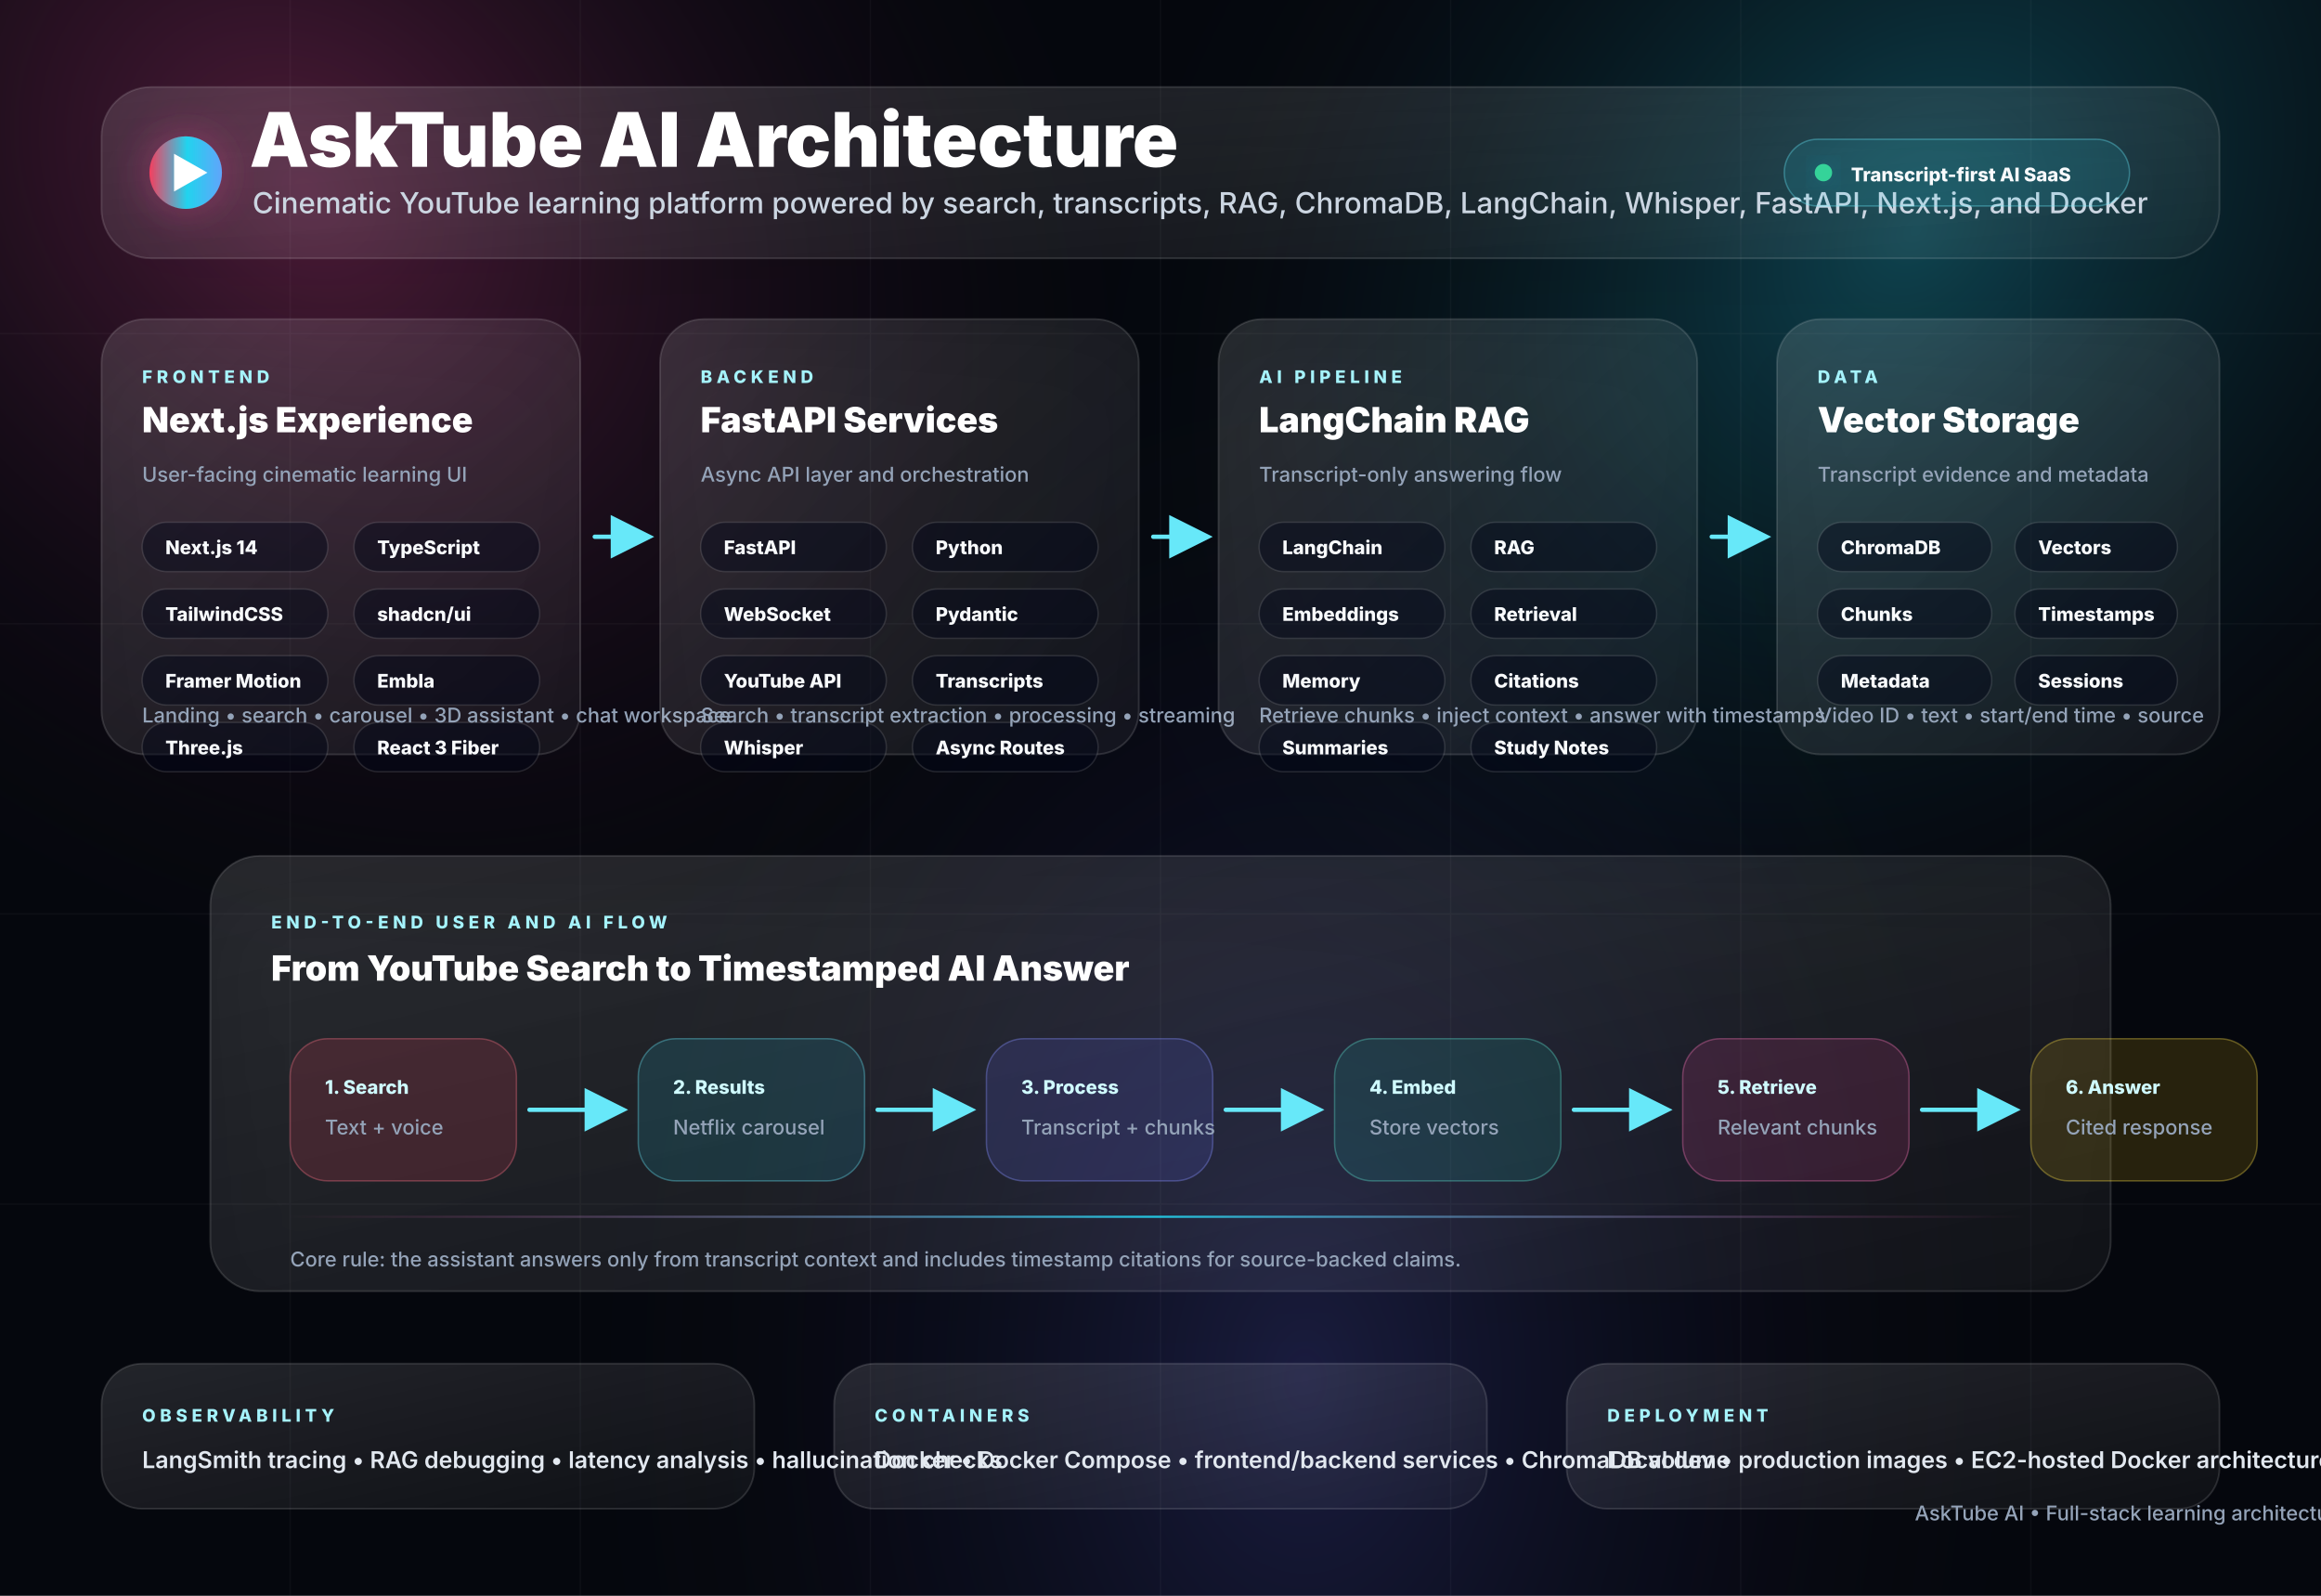
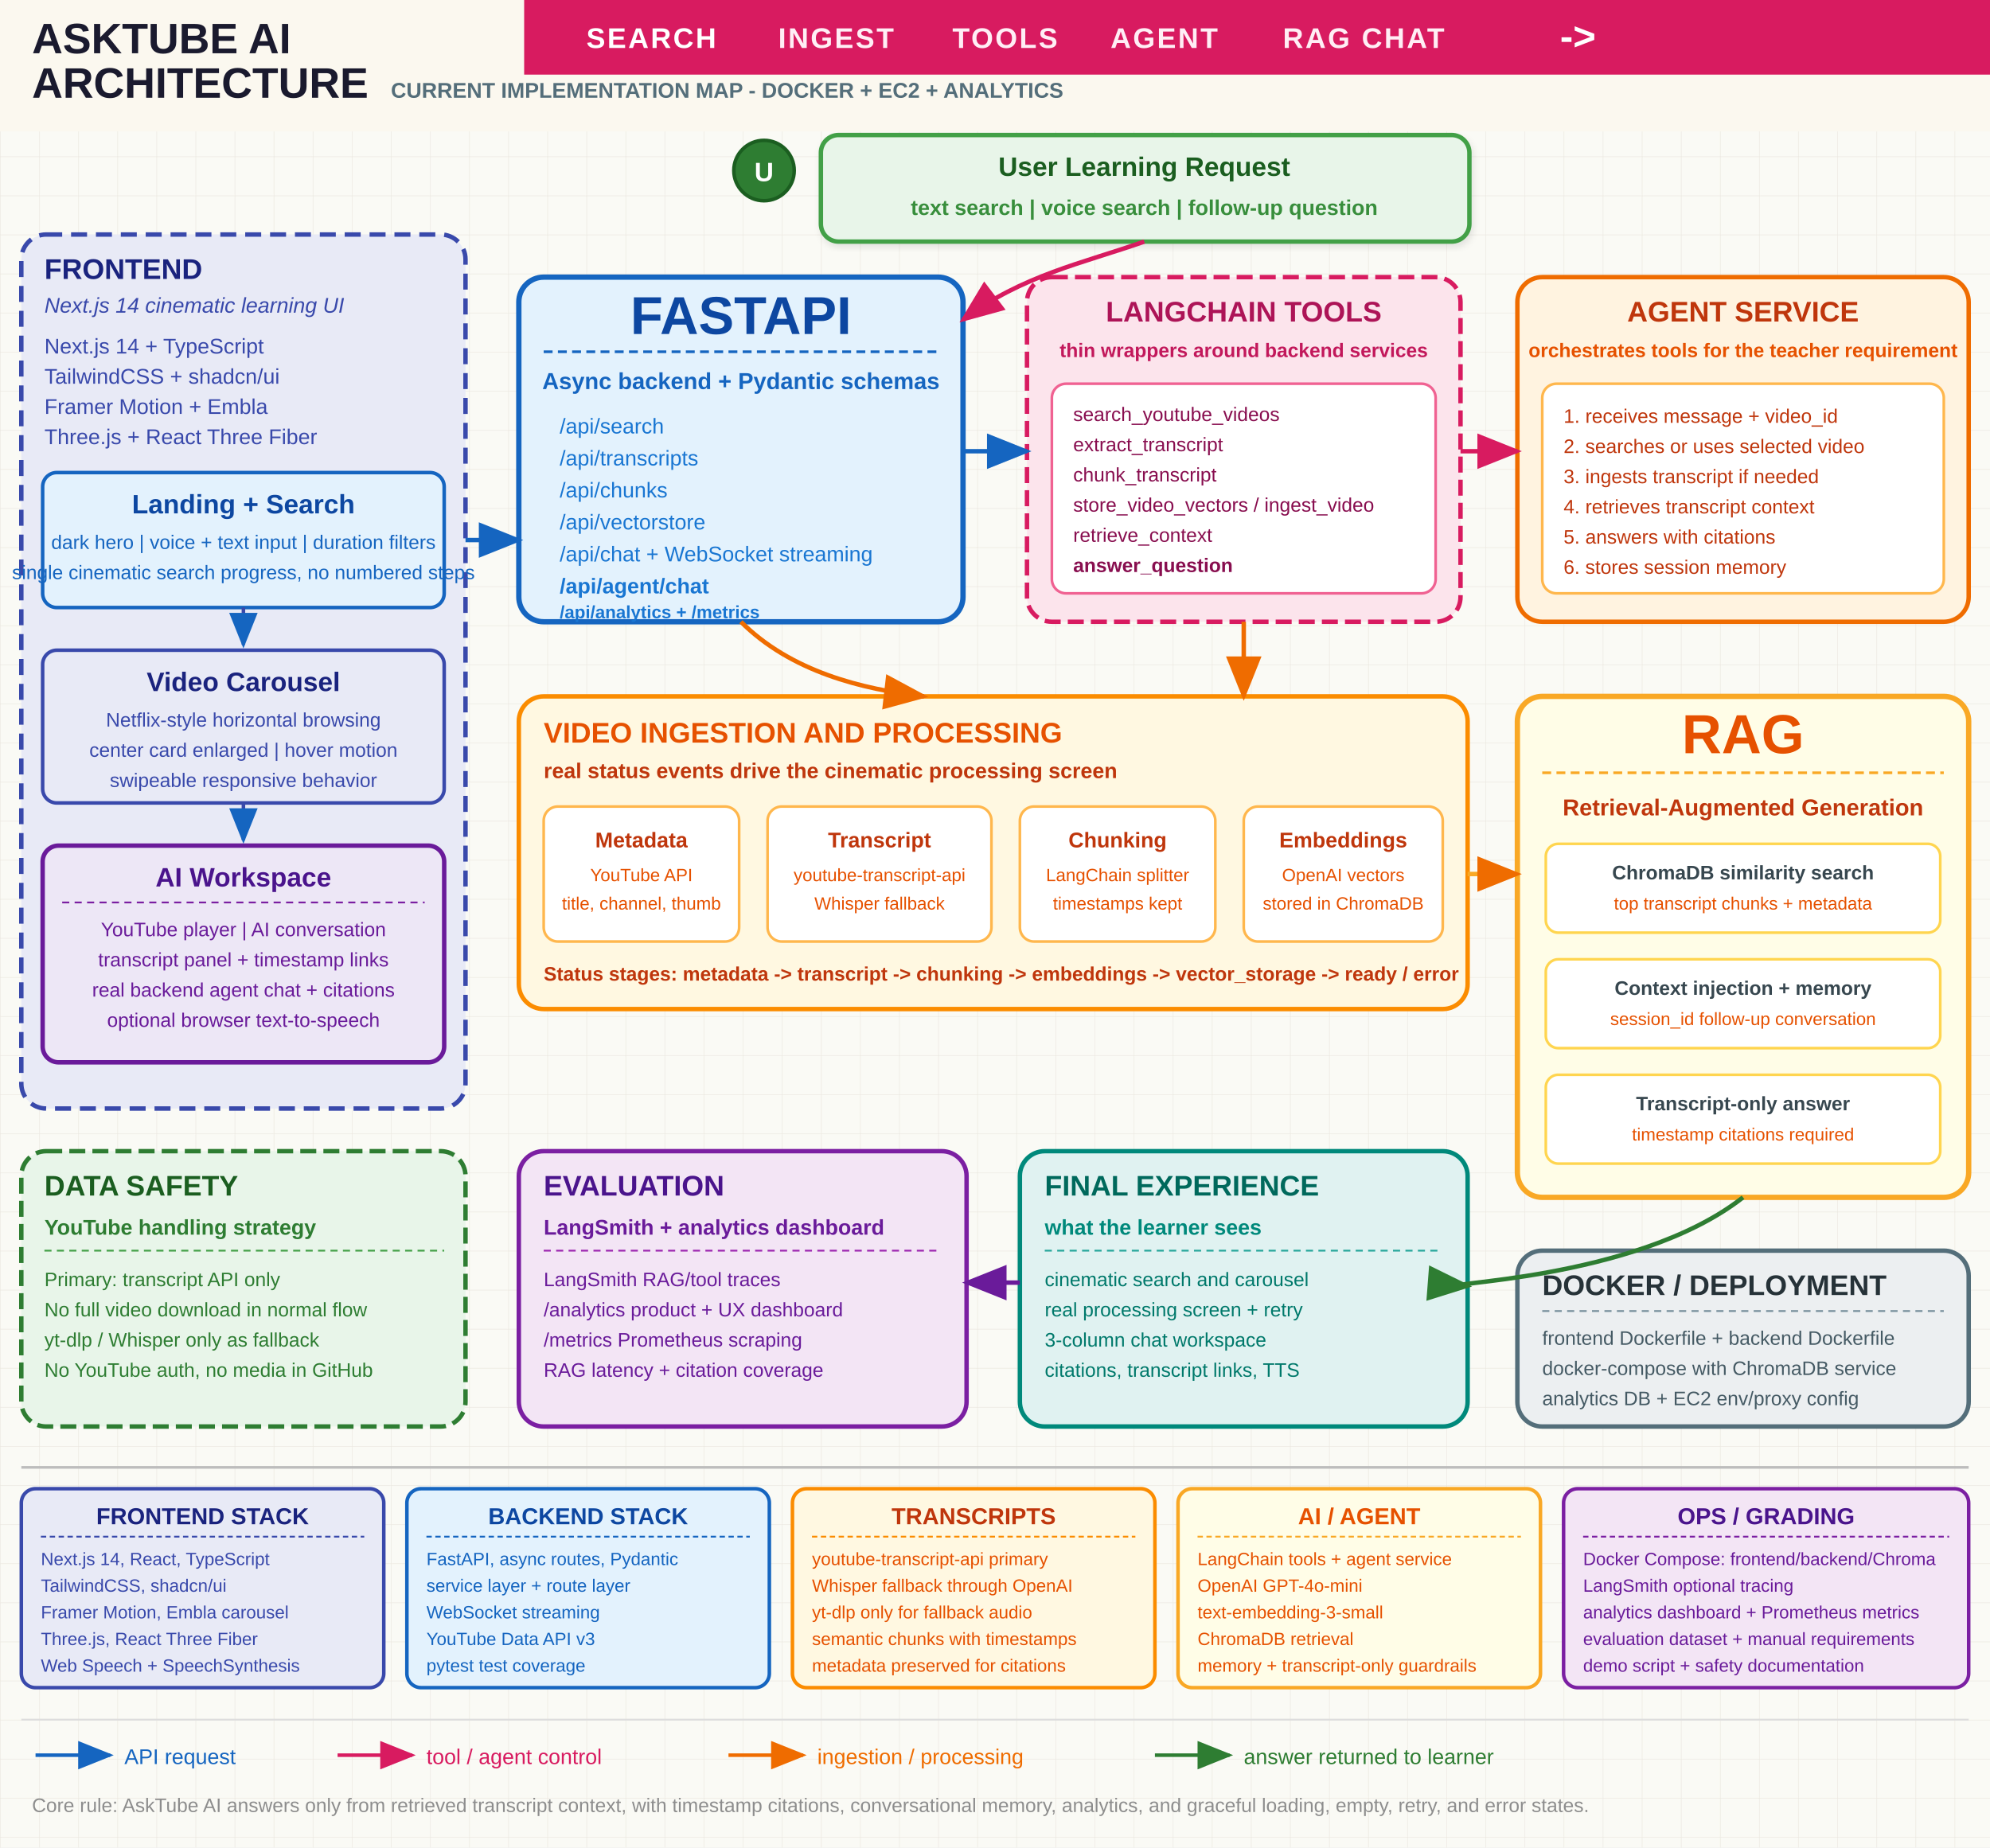
- <svg xmlns="http://www.w3.org/2000/svg" width="1600" height="1100" viewBox="0 0 1600 1100" fill="none" role="img" aria-labelledby="title desc">
+ <svg xmlns="http://www.w3.org/2000/svg" width="1120" height="1040" viewBox="0 0 1120 1040" font-family="Arial, Helvetica, sans-serif" role="img" aria-labelledby="title desc">
  <defs>
-     <radialGradient id="bgGlowA" cx="0" cy="0" r="1" gradientUnits="userSpaceOnUse" gradientTransform="translate(210 130) rotate(41) scale(650 520)">
-       <stop stop-color="#EC4899" stop-opacity="0.32" />
-       <stop offset="1" stop-color="#05070D" stop-opacity="0" />
-     </radialGradient>
-     <radialGradient id="bgGlowB" cx="0" cy="0" r="1" gradientUnits="userSpaceOnUse" gradientTransform="translate(1320 160) rotate(132) scale(680 520)">
-       <stop stop-color="#22D3EE" stop-opacity="0.3" />
-       <stop offset="1" stop-color="#05070D" stop-opacity="0" />
-     </radialGradient>
-     <radialGradient id="bgGlowC" cx="0" cy="0" r="1" gradientUnits="userSpaceOnUse" gradientTransform="translate(900 950) rotate(90) scale(760 520)">
-       <stop stop-color="#6366F1" stop-opacity="0.22" />
-       <stop offset="1" stop-color="#05070D" stop-opacity="0" />
-     </radialGradient>
-     <linearGradient id="panel" x1="0" y1="0" x2="1" y2="1">
-       <stop stop-color="#FFFFFF" stop-opacity="0.12" />
-       <stop offset="1" stop-color="#FFFFFF" stop-opacity="0.035" />
-     </linearGradient>
-     <linearGradient id="pinkCyan" x1="0" y1="0" x2="1" y2="0">
-       <stop stop-color="#F43F5E" />
-       <stop offset="0.52" stop-color="#22D3EE" />
-       <stop offset="1" stop-color="#60A5FA" />
-     </linearGradient>
-     <linearGradient id="softLine" x1="0" y1="0" x2="1" y2="0">
-       <stop stop-color="#EC4899" stop-opacity="0" />
-       <stop offset="0.5" stop-color="#22D3EE" stop-opacity="0.9" />
-       <stop offset="1" stop-color="#EC4899" stop-opacity="0" />
-     </linearGradient>
-     <filter id="shadow" x="-30%" y="-30%" width="160%" height="160%">
-       <feDropShadow dx="0" dy="24" stdDeviation="28" flood-color="#000000" flood-opacity="0.45" />
+     <marker id="arrowBlue" markerWidth="10" markerHeight="8" refX="9" refY="4" orient="auto">
+       <polygon points="0 0,10 4,0 8" fill="#1565c0" />
+     </marker>
+     <marker id="arrowPink" markerWidth="10" markerHeight="8" refX="9" refY="4" orient="auto">
+       <polygon points="0 0,10 4,0 8" fill="#d81b60" />
+     </marker>
+     <marker id="arrowOrange" markerWidth="10" markerHeight="8" refX="9" refY="4" orient="auto">
+       <polygon points="0 0,10 4,0 8" fill="#ef6c00" />
+     </marker>
+     <marker id="arrowGreen" markerWidth="10" markerHeight="8" refX="9" refY="4" orient="auto">
+       <polygon points="0 0,10 4,0 8" fill="#2e7d32" />
+     </marker>
+     <marker id="arrowPurple" markerWidth="10" markerHeight="8" refX="9" refY="4" orient="auto">
+       <polygon points="0 0,10 4,0 8" fill="#6a1b9a" />
+     </marker>
+     <pattern id="grid" width="22" height="22" patternUnits="userSpaceOnUse">
+       <path d="M22 0L0 0 0 22" fill="none" stroke="#e2ddd5" stroke-width="0.5" />
+     </pattern>
+     <filter id="paperShadow" x="-10%" y="-10%" width="120%" height="120%">
+       <feDropShadow dx="1" dy="2" stdDeviation="2" flood-color="#000000" flood-opacity="0.10" />
    </filter>
-     <filter id="glowCyan" x="-50%" y="-50%" width="200%" height="200%">
-       <feDropShadow dx="0" dy="0" stdDeviation="12" flood-color="#22D3EE" flood-opacity="0.45" />
-     </filter>
-     <filter id="glowPink" x="-50%" y="-50%" width="200%" height="200%">
-       <feDropShadow dx="0" dy="0" stdDeviation="14" flood-color="#EC4899" flood-opacity="0.4" />
-     </filter>
-     <style>
-       .title { font: 900 52px Inter, ui-sans-serif, system-ui, sans-serif; fill: #fff; }
-       .subtitle { font: 500 20px Inter, ui-sans-serif, system-ui, sans-serif; fill: #CBD5E1; }
-       .section-title { font: 850 24px Inter, ui-sans-serif, system-ui, sans-serif; fill: #fff; }
-       .section-kicker { font: 800 12px Inter, ui-sans-serif, system-ui, sans-serif; fill: #A5F3FC; letter-spacing: 3px; }
-       .body { font: 600 16px Inter, ui-sans-serif, system-ui, sans-serif; fill: #E2E8F0; }
-       .muted { font: 500 14px Inter, ui-sans-serif, system-ui, sans-serif; fill: #94A3B8; }
-       .tiny { font: 750 12px Inter, ui-sans-serif, system-ui, sans-serif; fill: #0B1020; }
-       .chip { font: 800 13px Inter, ui-sans-serif, system-ui, sans-serif; fill: #F8FAFC; }
-       .flow { font: 800 13px Inter, ui-sans-serif, system-ui, sans-serif; fill: #CFFAFE; }
-       .panel { fill: url(#panel); stroke: rgba(255,255,255,0.13); stroke-width: 1.2; }
-       .small-panel { fill: rgba(2,6,23,0.45); stroke: rgba(255,255,255,0.12); stroke-width: 1; }
-       .line { stroke: url(#softLine); stroke-width: 3; stroke-linecap: round; }
-       .arrow { stroke: #67E8F9; stroke-width: 3; stroke-linecap: round; stroke-linejoin: round; }
-     </style>
-     <marker id="arrowHead" markerWidth="10" markerHeight="10" refX="8" refY="5" orient="auto">
-       <path d="M0 0 L10 5 L0 10 z" fill="#67E8F9" />
-     </marker>
  </defs>
-   <rect width="1600" height="1100" fill="#05070D" />
-   <rect width="1600" height="1100" fill="url(#bgGlowA)" />
-   <rect width="1600" height="1100" fill="url(#bgGlowB)" />
-   <rect width="1600" height="1100" fill="url(#bgGlowC)" />
-   <path d="M0 230H1600M0 430H1600M0 630H1600M0 830H1600M200 0V1100M400 0V1100M600 0V1100M800 0V1100M1000 0V1100M1200 0V1100M1400 0V1100" stroke="white" stroke-opacity="0.035" />
-   <g transform="translate(70 60)">
-     <rect x="0" y="0" width="1460" height="118" rx="34" class="panel" filter="url(#shadow)" />
-     <circle cx="58" cy="59" r="25" fill="url(#pinkCyan)" filter="url(#glowPink)" />
-     <path d="M50 46L73 59L50 72V46Z" fill="white" />
-     <text x="102" y="55" class="title">AskTube AI Architecture</text>
-     <text x="104" y="87" class="subtitle">Cinematic YouTube learning platform powered by search, transcripts, RAG, ChromaDB, LangChain, Whisper, FastAPI, Next.js, and Docker</text>
-     <g transform="translate(1160 36)">
-       <rect width="238" height="46" rx="23" fill="rgba(34,211,238,0.12)" stroke="rgba(103,232,249,0.35)" />
-       <circle cx="27" cy="23" r="6" fill="#34D399" filter="url(#glowCyan)" />
-       <text x="46" y="29" class="chip">Transcript-first AI SaaS</text>
-     </g>
-   </g>
-   <g transform="translate(70 220)">
-     <rect width="330" height="300" rx="30" class="panel" filter="url(#shadow)" />
-     <text x="28" y="44" class="section-kicker">FRONTEND</text>
-     <text x="28" y="78" class="section-title">Next.js Experience</text>
-     <text x="28" y="112" class="muted">User-facing cinematic learning UI</text>
-     <g transform="translate(28 140)">
-       <rect width="128" height="34" rx="17" class="small-panel" />
-       <text x="16" y="22" class="chip">Next.js 14</text>
-       <rect x="146" width="128" height="34" rx="17" class="small-panel" />
-       <text x="162" y="22" class="chip">TypeScript</text>
-       <rect y="46" width="128" height="34" rx="17" class="small-panel" />
-       <text x="16" y="68" class="chip">TailwindCSS</text>
-       <rect x="146" y="46" width="128" height="34" rx="17" class="small-panel" />
-       <text x="162" y="68" class="chip">shadcn/ui</text>
-       <rect y="92" width="128" height="34" rx="17" class="small-panel" />
-       <text x="16" y="114" class="chip">Framer Motion</text>
-       <rect x="146" y="92" width="128" height="34" rx="17" class="small-panel" />
-       <text x="162" y="114" class="chip">Embla</text>
-       <rect y="138" width="128" height="34" rx="17" class="small-panel" />
-       <text x="16" y="160" class="chip">Three.js</text>
-       <rect x="146" y="138" width="128" height="34" rx="17" class="small-panel" />
-       <text x="162" y="160" class="chip">React 3 Fiber</text>
-     </g>
-     <text x="28" y="278" class="muted">Landing • search • carousel • 3D assistant • chat workspace</text>
-   </g>
-   <g transform="translate(455 220)">
-     <rect width="330" height="300" rx="30" class="panel" filter="url(#shadow)" />
-     <text x="28" y="44" class="section-kicker">BACKEND</text>
-     <text x="28" y="78" class="section-title">FastAPI Services</text>
-     <text x="28" y="112" class="muted">Async API layer and orchestration</text>
-     <g transform="translate(28 140)">
-       <rect width="128" height="34" rx="17" class="small-panel" />
-       <text x="16" y="22" class="chip">FastAPI</text>
-       <rect x="146" width="128" height="34" rx="17" class="small-panel" />
-       <text x="162" y="22" class="chip">Python</text>
-       <rect y="46" width="128" height="34" rx="17" class="small-panel" />
-       <text x="16" y="68" class="chip">WebSocket</text>
-       <rect x="146" y="46" width="128" height="34" rx="17" class="small-panel" />
-       <text x="162" y="68" class="chip">Pydantic</text>
-       <rect y="92" width="128" height="34" rx="17" class="small-panel" />
-       <text x="16" y="114" class="chip">YouTube API</text>
-       <rect x="146" y="92" width="128" height="34" rx="17" class="small-panel" />
-       <text x="162" y="114" class="chip">Transcripts</text>
-       <rect y="138" width="128" height="34" rx="17" class="small-panel" />
-       <text x="16" y="160" class="chip">Whisper</text>
-       <rect x="146" y="138" width="128" height="34" rx="17" class="small-panel" />
-       <text x="162" y="160" class="chip">Async Routes</text>
-     </g>
-     <text x="28" y="278" class="muted">Search • transcript extraction • processing • streaming</text>
-   </g>
-   <g transform="translate(840 220)">
-     <rect width="330" height="300" rx="30" class="panel" filter="url(#shadow)" />
-     <text x="28" y="44" class="section-kicker">AI PIPELINE</text>
-     <text x="28" y="78" class="section-title">LangChain RAG</text>
-     <text x="28" y="112" class="muted">Transcript-only answering flow</text>
-     <g transform="translate(28 140)">
-       <rect width="128" height="34" rx="17" class="small-panel" />
-       <text x="16" y="22" class="chip">LangChain</text>
-       <rect x="146" width="128" height="34" rx="17" class="small-panel" />
-       <text x="162" y="22" class="chip">RAG</text>
-       <rect y="46" width="128" height="34" rx="17" class="small-panel" />
-       <text x="16" y="68" class="chip">Embeddings</text>
-       <rect x="146" y="46" width="128" height="34" rx="17" class="small-panel" />
-       <text x="162" y="68" class="chip">Retrieval</text>
-       <rect y="92" width="128" height="34" rx="17" class="small-panel" />
-       <text x="16" y="114" class="chip">Memory</text>
-       <rect x="146" y="92" width="128" height="34" rx="17" class="small-panel" />
-       <text x="162" y="114" class="chip">Citations</text>
-       <rect y="138" width="128" height="34" rx="17" class="small-panel" />
-       <text x="16" y="160" class="chip">Summaries</text>
-       <rect x="146" y="138" width="128" height="34" rx="17" class="small-panel" />
-       <text x="162" y="160" class="chip">Study Notes</text>
-     </g>
-     <text x="28" y="278" class="muted">Retrieve chunks • inject context • answer with timestamps</text>
-   </g>
-   <g transform="translate(1225 220)">
-     <rect width="305" height="300" rx="30" class="panel" filter="url(#shadow)" />
-     <text x="28" y="44" class="section-kicker">DATA</text>
-     <text x="28" y="78" class="section-title">Vector Storage</text>
-     <text x="28" y="112" class="muted">Transcript evidence and metadata</text>
-     <g transform="translate(28 140)">
-       <rect width="120" height="34" rx="17" class="small-panel" />
-       <text x="16" y="22" class="chip">ChromaDB</text>
-       <rect x="136" width="112" height="34" rx="17" class="small-panel" />
-       <text x="152" y="22" class="chip">Vectors</text>
-       <rect y="46" width="120" height="34" rx="17" class="small-panel" />
-       <text x="16" y="68" class="chip">Chunks</text>
-       <rect x="136" y="46" width="112" height="34" rx="17" class="small-panel" />
-       <text x="152" y="68" class="chip">Timestamps</text>
-       <rect y="92" width="120" height="34" rx="17" class="small-panel" />
-       <text x="16" y="114" class="chip">Metadata</text>
-       <rect x="136" y="92" width="112" height="34" rx="17" class="small-panel" />
-       <text x="152" y="114" class="chip">Sessions</text>
-     </g>
-     <text x="28" y="278" class="muted">Video ID • text • start/end time • source</text>
-   </g>
-   <path d="M410 370H445" class="arrow" marker-end="url(#arrowHead)" />
-   <path d="M795 370H830" class="arrow" marker-end="url(#arrowHead)" />
-   <path d="M1180 370H1215" class="arrow" marker-end="url(#arrowHead)" />
-   <g transform="translate(145 590)">
-     <rect width="1310" height="300" rx="34" class="panel" filter="url(#shadow)" />
-     <text x="42" y="50" class="section-kicker">END-TO-END USER AND AI FLOW</text>
-     <text x="42" y="86" class="section-title">From YouTube Search to Timestamped AI Answer</text>
-     <g transform="translate(55 126)">
-       <rect width="156" height="98" rx="26" fill="rgba(244,63,94,0.16)" stroke="rgba(251,113,133,0.35)" />
-       <text x="24" y="38" class="flow">1. Search</text>
-       <text x="24" y="66" class="muted">Text + voice</text>
-     </g>
-     <path d="M220 175H282" class="arrow" marker-end="url(#arrowHead)" />
-     <g transform="translate(295 126)">
-       <rect width="156" height="98" rx="26" fill="rgba(34,211,238,0.13)" stroke="rgba(103,232,249,0.35)" />
-       <text x="24" y="38" class="flow">2. Results</text>
-       <text x="24" y="66" class="muted">Netflix carousel</text>
-     </g>
-     <path d="M460 175H522" class="arrow" marker-end="url(#arrowHead)" />
-     <g transform="translate(535 126)">
-       <rect width="156" height="98" rx="26" fill="rgba(99,102,241,0.16)" stroke="rgba(129,140,248,0.38)" />
-       <text x="24" y="38" class="flow">3. Process</text>
-       <text x="24" y="66" class="muted">Transcript + chunks</text>
-     </g>
-     <path d="M700 175H762" class="arrow" marker-end="url(#arrowHead)" />
-     <g transform="translate(775 126)">
-       <rect width="156" height="98" rx="26" fill="rgba(20,184,166,0.15)" stroke="rgba(94,234,212,0.34)" />
-       <text x="24" y="38" class="flow">4. Embed</text>
-       <text x="24" y="66" class="muted">Store vectors</text>
-     </g>
-     <path d="M940 175H1002" class="arrow" marker-end="url(#arrowHead)" />
-     <g transform="translate(1015 126)">
-       <rect width="156" height="98" rx="26" fill="rgba(236,72,153,0.15)" stroke="rgba(244,114,182,0.36)" />
-       <text x="24" y="38" class="flow">5. Retrieve</text>
-       <text x="24" y="66" class="muted">Relevant chunks</text>
-     </g>
-     <path d="M1180 175H1242" class="arrow" marker-end="url(#arrowHead)" />
-     <g transform="translate(1255 126)">
-       <rect width="156" height="98" rx="26" fill="rgba(250,204,21,0.14)" stroke="rgba(253,224,71,0.34)" />
-       <text x="24" y="38" class="flow">6. Answer</text>
-       <text x="24" y="66" class="muted">Cited response</text>
-     </g>
-     <g transform="translate(55 248)">
-       <rect width="1195" height="1.5" fill="url(#softLine)" />
-       <text x="0" y="35" class="muted">Core rule: the assistant answers only from transcript context and includes timestamp citations for source-backed claims.</text>
-     </g>
-   </g>
-   <g transform="translate(70 940)">
-     <rect width="450" height="100" rx="28" class="panel" />
-     <text x="28" y="40" class="section-kicker">OBSERVABILITY</text>
-     <text x="28" y="72" class="body">LangSmith tracing • RAG debugging • latency analysis • hallucination checks</text>
-   </g>
-   <g transform="translate(575 940)">
-     <rect width="450" height="100" rx="28" class="panel" />
-     <text x="28" y="40" class="section-kicker">CONTAINERS</text>
-     <text x="28" y="72" class="body">Docker • Docker Compose • frontend/backend services • ChromaDB volume</text>
-   </g>
-   <g transform="translate(1080 940)">
-     <rect width="450" height="100" rx="28" class="panel" />
-     <text x="28" y="40" class="section-kicker">DEPLOYMENT</text>
-     <text x="28" y="72" class="body">Local dev • production images • EC2-hosted Docker architecture</text>
-   </g>
-   <g transform="translate(70 550)">
-     <path d="M0 0H1460" class="line" />
-   </g>
-   <g transform="translate(1320 1048)">
-     <text class="muted">AskTube AI • Full-stack learning architecture</text>
-   </g>
+   <rect width="1120" height="1040" fill="#fafaf5" />
+   <rect width="1120" height="1040" fill="url(#grid)" opacity="0.72" />
+   <rect x="0" y="0" width="1120" height="74" fill="#fbf8ef" />
+   <rect x="295" y="0" width="825" height="42" fill="#d81b60" />
+   <text x="330" y="27" fill="#ffffff" font-size="16" font-weight="800" letter-spacing="1.1">SEARCH</text>
+   <text x="438" y="27" fill="#ffeef5" font-size="16" font-weight="800" letter-spacing="1.1">INGEST</text>
+   <text x="536" y="27" fill="#ffeef5" font-size="16" font-weight="800" letter-spacing="1.1">TOOLS</text>
+   <text x="625" y="27" fill="#ffeef5" font-size="16" font-weight="800" letter-spacing="1.1">AGENT</text>
+   <text x="722" y="27" fill="#ffeef5" font-size="16" font-weight="800" letter-spacing="1.1">RAG CHAT</text>
+   <text x="878" y="28" fill="#ffffff" font-size="22" font-weight="800">-&gt;</text>
+   <text x="18" y="30" fill="#1a1a2e" font-size="24" font-weight="900">ASKTUBE AI</text>
+   <text x="18" y="55" fill="#1a1a2e" font-size="24" font-weight="900">ARCHITECTURE</text>
+   <text x="220" y="55" fill="#546e7a" font-size="12" font-weight="700">CURRENT IMPLEMENTATION MAP - DOCKER + EC2 + ANALYTICS</text>
+   <circle cx="430" cy="96" r="17" fill="#2e7d32" stroke="#1b5e20" stroke-width="2" />
+   <text x="430" y="102" fill="#ffffff" font-size="15" text-anchor="middle" font-weight="800">U</text>
+   <rect x="462" y="76" width="365" height="60" rx="10" fill="#e8f5e9" stroke="#43a047" stroke-width="2.5" filter="url(#paperShadow)" />
+   <text x="644" y="99" fill="#1b5e20" font-size="15" font-weight="900" text-anchor="middle">User Learning Request</text>
+   <text x="644" y="121" fill="#388e3c" font-size="12" font-weight="700" text-anchor="middle">text search | voice search | follow-up question</text>
+   <rect x="12" y="132" width="250" height="492" rx="14" fill="#e8eaf6" stroke="#3949ab" stroke-width="2.5" stroke-dasharray="9,5" />
+   <text x="25" y="157" fill="#1a237e" font-size="16" font-weight="900">FRONTEND</text>
+   <text x="25" y="176" fill="#3949ab" font-size="12" font-style="italic">Next.js 14 cinematic learning UI</text>
+   <text x="25" y="199" fill="#3949ab" font-size="12">Next.js 14 + TypeScript</text>
+   <text x="25" y="216" fill="#3949ab" font-size="12">TailwindCSS + shadcn/ui</text>
+   <text x="25" y="233" fill="#3949ab" font-size="12">Framer Motion + Embla</text>
+   <text x="25" y="250" fill="#3949ab" font-size="12">Three.js + React Three Fiber</text>
+   <rect x="24" y="266" width="226" height="76" rx="8" fill="#e3f2fd" stroke="#1565c0" stroke-width="2" />
+   <text x="137" y="289" fill="#0d47a1" font-size="15" font-weight="900" text-anchor="middle">Landing + Search</text>
+   <text x="137" y="309" fill="#1565c0" font-size="11" text-anchor="middle">dark hero | voice + text input | duration filters</text>
+   <text x="137" y="326" fill="#1565c0" font-size="11" text-anchor="middle">single cinematic search progress, no numbered steps</text>
+   <line x1="137" y1="342" x2="137" y2="363" stroke="#3949ab" stroke-width="2" marker-end="url(#arrowBlue)" />
+   <rect x="24" y="366" width="226" height="86" rx="8" fill="#e8eaf6" stroke="#3949ab" stroke-width="2" />
+   <text x="137" y="389" fill="#1a237e" font-size="15" font-weight="900" text-anchor="middle">Video Carousel</text>
+   <text x="137" y="409" fill="#3949ab" font-size="11" text-anchor="middle">Netflix-style horizontal browsing</text>
+   <text x="137" y="426" fill="#3949ab" font-size="11" text-anchor="middle">center card enlarged | hover motion</text>
+   <text x="137" y="443" fill="#3949ab" font-size="11" text-anchor="middle">swipeable responsive behavior</text>
+   <line x1="137" y1="452" x2="137" y2="473" stroke="#3949ab" stroke-width="2" marker-end="url(#arrowBlue)" />
+   <rect x="24" y="476" width="226" height="122" rx="9" fill="#ede7f6" stroke="#6a1b9a" stroke-width="2.5" />
+   <text x="137" y="499" fill="#4a148c" font-size="15" font-weight="900" text-anchor="middle">AI Workspace</text>
+   <line x1="35" y1="508" x2="239" y2="508" stroke="#7b1fa2" stroke-width="1" stroke-dasharray="4,3" />
+   <text x="137" y="527" fill="#6a1b9a" font-size="11" text-anchor="middle">YouTube player | AI conversation</text>
+   <text x="137" y="544" fill="#6a1b9a" font-size="11" text-anchor="middle">transcript panel + timestamp links</text>
+   <text x="137" y="561" fill="#6a1b9a" font-size="11" text-anchor="middle">real backend agent chat + citations</text>
+   <text x="137" y="578" fill="#6a1b9a" font-size="11" text-anchor="middle">optional browser text-to-speech</text>
+   <rect x="292" y="156" width="250" height="194" rx="14" fill="#e3f2fd" stroke="#1565c0" stroke-width="3" />
+   <text x="417" y="188" fill="#0d47a1" font-size="30" font-weight="900" text-anchor="middle">FASTAPI</text>
+   <line x1="306" y1="198" x2="528" y2="198" stroke="#1565c0" stroke-width="1.5" stroke-dasharray="5,3" />
+   <text x="417" y="219" fill="#1565c0" font-size="13" font-weight="800" text-anchor="middle">Async backend + Pydantic schemas</text>
+   <text x="315" y="244" fill="#1976d2" font-size="12">/api/search</text>
+   <text x="315" y="262" fill="#1976d2" font-size="12">/api/transcripts</text>
+   <text x="315" y="280" fill="#1976d2" font-size="12">/api/chunks</text>
+   <text x="315" y="298" fill="#1976d2" font-size="12">/api/vectorstore</text>
+   <text x="315" y="316" fill="#1976d2" font-size="12">/api/chat + WebSocket streaming</text>
+   <text x="315" y="334" fill="#1976d2" font-size="12" font-weight="800">/api/agent/chat</text>
+   <text x="315" y="348" fill="#1976d2" font-size="10" font-weight="800">/api/analytics + /metrics</text>
+   <rect x="578" y="156" width="244" height="194" rx="14" fill="#fce4ec" stroke="#d81b60" stroke-width="2.5" stroke-dasharray="9,4" />
+   <text x="700" y="181" fill="#ad1457" font-size="16" font-weight="900" text-anchor="middle">LANGCHAIN TOOLS</text>
+   <text x="700" y="201" fill="#c2185b" font-size="11" font-weight="700" text-anchor="middle">thin wrappers around backend services</text>
+   <rect x="592" y="216" width="216" height="118" rx="8" fill="#ffffff" stroke="#f06292" stroke-width="1.5" />
+   <text x="604" y="237" fill="#880e4f" font-size="11">search_youtube_videos</text>
+   <text x="604" y="254" fill="#880e4f" font-size="11">extract_transcript</text>
+   <text x="604" y="271" fill="#880e4f" font-size="11">chunk_transcript</text>
+   <text x="604" y="288" fill="#880e4f" font-size="11">store_video_vectors / ingest_video</text>
+   <text x="604" y="305" fill="#880e4f" font-size="11">retrieve_context</text>
+   <text x="604" y="322" fill="#880e4f" font-size="11" font-weight="800">answer_question</text>
+   <rect x="854" y="156" width="254" height="194" rx="14" fill="#fff3e0" stroke="#ef6c00" stroke-width="2.5" />
+   <text x="981" y="181" fill="#bf360c" font-size="16" font-weight="900" text-anchor="middle">AGENT SERVICE</text>
+   <text x="981" y="201" fill="#e65100" font-size="11" font-weight="700" text-anchor="middle">orchestrates tools for the teacher requirement</text>
+   <rect x="868" y="216" width="226" height="118" rx="8" fill="#ffffff" stroke="#ffb74d" stroke-width="1.5" />
+   <text x="880" y="238" fill="#bf360c" font-size="11">1. receives message + video_id</text>
+   <text x="880" y="255" fill="#bf360c" font-size="11">2. searches or uses selected video</text>
+   <text x="880" y="272" fill="#bf360c" font-size="11">3. ingests transcript if needed</text>
+   <text x="880" y="289" fill="#bf360c" font-size="11">4. retrieves transcript context</text>
+   <text x="880" y="306" fill="#bf360c" font-size="11">5. answers with citations</text>
+   <text x="880" y="323" fill="#bf360c" font-size="11">6. stores session memory</text>
+   <rect x="292" y="392" width="534" height="176" rx="14" fill="#fff8e1" stroke="#fb8c00" stroke-width="2.5" />
+   <text x="306" y="418" fill="#e65100" font-size="16" font-weight="900">VIDEO INGESTION AND PROCESSING</text>
+   <text x="306" y="438" fill="#bf360c" font-size="12" font-weight="700">real status events drive the cinematic processing screen</text>
+   <rect x="306" y="454" width="110" height="76" rx="8" fill="#ffffff" stroke="#ffb74d" stroke-width="1.5" />
+   <text x="361" y="477" fill="#bf360c" font-size="12" font-weight="900" text-anchor="middle">Metadata</text>
+   <text x="361" y="496" fill="#e65100" font-size="10" text-anchor="middle">YouTube API</text>
+   <text x="361" y="512" fill="#e65100" font-size="10" text-anchor="middle">title, channel, thumb</text>
+   <rect x="432" y="454" width="126" height="76" rx="8" fill="#ffffff" stroke="#ffb74d" stroke-width="1.5" />
+   <text x="495" y="477" fill="#bf360c" font-size="12" font-weight="900" text-anchor="middle">Transcript</text>
+   <text x="495" y="496" fill="#e65100" font-size="10" text-anchor="middle">youtube-transcript-api</text>
+   <text x="495" y="512" fill="#e65100" font-size="10" text-anchor="middle">Whisper fallback</text>
+   <rect x="574" y="454" width="110" height="76" rx="8" fill="#ffffff" stroke="#ffb74d" stroke-width="1.5" />
+   <text x="629" y="477" fill="#bf360c" font-size="12" font-weight="900" text-anchor="middle">Chunking</text>
+   <text x="629" y="496" fill="#e65100" font-size="10" text-anchor="middle">LangChain splitter</text>
+   <text x="629" y="512" fill="#e65100" font-size="10" text-anchor="middle">timestamps kept</text>
+   <rect x="700" y="454" width="112" height="76" rx="8" fill="#ffffff" stroke="#ffb74d" stroke-width="1.5" />
+   <text x="756" y="477" fill="#bf360c" font-size="12" font-weight="900" text-anchor="middle">Embeddings</text>
+   <text x="756" y="496" fill="#e65100" font-size="10" text-anchor="middle">OpenAI vectors</text>
+   <text x="756" y="512" fill="#e65100" font-size="10" text-anchor="middle">stored in ChromaDB</text>
+   <text x="306" y="552" fill="#bf360c" font-size="11" font-weight="700">Status stages: metadata -&gt; transcript -&gt; chunking -&gt; embeddings -&gt; vector_storage -&gt; ready / error</text>
+   <rect x="854" y="392" width="254" height="282" rx="14" fill="#fffde7" stroke="#f9a825" stroke-width="3" />
+   <text x="981" y="424" fill="#e65100" font-size="31" font-weight="900" text-anchor="middle">RAG</text>
+   <line x1="868" y1="435" x2="1094" y2="435" stroke="#f9a825" stroke-width="1.5" stroke-dasharray="5,3" />
+   <text x="981" y="459" fill="#bf360c" font-size="13" font-weight="900" text-anchor="middle">Retrieval-Augmented Generation</text>
+   <rect x="870" y="475" width="222" height="50" rx="7" fill="#ffffff" stroke="#ffd54f" stroke-width="1.5" />
+   <text x="981" y="495" fill="#37474f" font-size="11" font-weight="800" text-anchor="middle">ChromaDB similarity search</text>
+   <text x="981" y="512" fill="#e65100" font-size="10" text-anchor="middle">top transcript chunks + metadata</text>
+   <rect x="870" y="540" width="222" height="50" rx="7" fill="#ffffff" stroke="#ffd54f" stroke-width="1.5" />
+   <text x="981" y="560" fill="#37474f" font-size="11" font-weight="800" text-anchor="middle">Context injection + memory</text>
+   <text x="981" y="577" fill="#e65100" font-size="10" text-anchor="middle">session_id follow-up conversation</text>
+   <rect x="870" y="605" width="222" height="50" rx="7" fill="#ffffff" stroke="#ffd54f" stroke-width="1.5" />
+   <text x="981" y="625" fill="#37474f" font-size="11" font-weight="800" text-anchor="middle">Transcript-only answer</text>
+   <text x="981" y="642" fill="#e65100" font-size="10" text-anchor="middle">timestamp citations required</text>
+   <rect x="12" y="648" width="250" height="155" rx="14" fill="#e8f5e9" stroke="#2e7d32" stroke-width="2.5" stroke-dasharray="9,4" />
+   <text x="25" y="673" fill="#1b5e20" font-size="16" font-weight="900">DATA SAFETY</text>
+   <text x="25" y="695" fill="#2e7d32" font-size="12" font-weight="800">YouTube handling strategy</text>
+   <line x1="25" y1="704" x2="250" y2="704" stroke="#43a047" stroke-width="1" stroke-dasharray="4,3" />
+   <text x="25" y="724" fill="#2e7d32" font-size="11">Primary: transcript API only</text>
+   <text x="25" y="741" fill="#2e7d32" font-size="11">No full video download in normal flow</text>
+   <text x="25" y="758" fill="#2e7d32" font-size="11">yt-dlp / Whisper only as fallback</text>
+   <text x="25" y="775" fill="#2e7d32" font-size="11">No YouTube auth, no media in GitHub</text>
+   <rect x="292" y="648" width="252" height="155" rx="14" fill="#f3e5f5" stroke="#7b1fa2" stroke-width="2.5" />
+   <text x="306" y="673" fill="#4a148c" font-size="16" font-weight="900">EVALUATION</text>
+   <text x="306" y="695" fill="#6a1b9a" font-size="12" font-weight="800">LangSmith + analytics dashboard</text>
+   <line x1="306" y1="704" x2="530" y2="704" stroke="#9c27b0" stroke-width="1" stroke-dasharray="4,3" />
+   <text x="306" y="724" fill="#6a1b9a" font-size="11">LangSmith RAG/tool traces</text>
+   <text x="306" y="741" fill="#6a1b9a" font-size="11">/analytics product + UX dashboard</text>
+   <text x="306" y="758" fill="#6a1b9a" font-size="11">/metrics Prometheus scraping</text>
+   <text x="306" y="775" fill="#6a1b9a" font-size="11">RAG latency + citation coverage</text>
+   <rect x="574" y="648" width="252" height="155" rx="14" fill="#e0f2f1" stroke="#00897b" stroke-width="2.5" />
+   <text x="588" y="673" fill="#00695c" font-size="16" font-weight="900">FINAL EXPERIENCE</text>
+   <text x="588" y="695" fill="#00897b" font-size="12" font-weight="800">what the learner sees</text>
+   <line x1="588" y1="704" x2="812" y2="704" stroke="#26a69a" stroke-width="1" stroke-dasharray="4,3" />
+   <text x="588" y="724" fill="#00796b" font-size="11">cinematic search and carousel</text>
+   <text x="588" y="741" fill="#00796b" font-size="11">real processing screen + retry</text>
+   <text x="588" y="758" fill="#00796b" font-size="11">3-column chat workspace</text>
+   <text x="588" y="775" fill="#00796b" font-size="11">citations, transcript links, TTS</text>
+   <rect x="854" y="704" width="254" height="99" rx="14" fill="#eceff1" stroke="#546e7a" stroke-width="2.5" />
+   <text x="868" y="729" fill="#263238" font-size="16" font-weight="900">DOCKER / DEPLOYMENT</text>
+   <line x1="868" y1="738" x2="1094" y2="738" stroke="#78909c" stroke-width="1" stroke-dasharray="4,3" />
+   <text x="868" y="757" fill="#455a64" font-size="11">frontend Dockerfile + backend Dockerfile</text>
+   <text x="868" y="774" fill="#455a64" font-size="11">docker-compose with ChromaDB service</text>
+   <text x="868" y="791" fill="#455a64" font-size="11">analytics DB + EC2 env/proxy config</text>
+   <path d="M 644 136 C 610 148, 575 155, 542 180" stroke="#d81b60" stroke-width="2.5" fill="none" marker-end="url(#arrowPink)" />
+   <path d="M 262 304 C 276 304, 280 304, 292 304" stroke="#1565c0" stroke-width="2.5" fill="none" marker-end="url(#arrowBlue)" />
+   <path d="M 542 254 C 558 254, 564 254, 578 254" stroke="#1565c0" stroke-width="2.5" fill="none" marker-end="url(#arrowBlue)" />
+   <path d="M 822 254 C 838 254, 842 254, 854 254" stroke="#d81b60" stroke-width="2.5" fill="none" marker-end="url(#arrowPink)" />
+   <path d="M 417 350 C 445 378, 485 388, 520 392" stroke="#ef6c00" stroke-width="2.5" fill="none" marker-end="url(#arrowOrange)" />
+   <path d="M 826 492 C 838 492, 842 492, 854 492" stroke="#f9a825" stroke-width="2.5" fill="none" marker-end="url(#arrowOrange)" />
+   <path d="M 981 674 C 920 722, 800 722, 826 724" stroke="#2e7d32" stroke-width="2.5" fill="none" marker-end="url(#arrowGreen)" />
+   <path d="M 574 722 C 560 722, 556 722, 544 722" stroke="#6a1b9a" stroke-width="2.5" fill="none" marker-end="url(#arrowPurple)" />
+   <path d="M 700 350 C 700 376, 700 388, 700 392" stroke="#ef6c00" stroke-width="2.5" fill="none" marker-end="url(#arrowOrange)" />
+   <line x1="12" y1="826" x2="1108" y2="826" stroke="#bdbdbd" stroke-width="1.5" />
+   <rect x="12" y="838" width="204" height="112" rx="8" fill="#e8eaf6" stroke="#3949ab" stroke-width="2" />
+   <text x="114" y="858" fill="#1a237e" font-size="13" font-weight="900" text-anchor="middle">FRONTEND STACK</text>
+   <line x1="23" y1="865" x2="205" y2="865" stroke="#3949ab" stroke-width="1" stroke-dasharray="3,2" />
+   <text x="23" y="881" fill="#3949ab" font-size="10">Next.js 14, React, TypeScript</text>
+   <text x="23" y="896" fill="#3949ab" font-size="10">TailwindCSS, shadcn/ui</text>
+   <text x="23" y="911" fill="#3949ab" font-size="10">Framer Motion, Embla carousel</text>
+   <text x="23" y="926" fill="#3949ab" font-size="10">Three.js, React Three Fiber</text>
+   <text x="23" y="941" fill="#3949ab" font-size="10">Web Speech + SpeechSynthesis</text>
+   <rect x="229" y="838" width="204" height="112" rx="8" fill="#e3f2fd" stroke="#1565c0" stroke-width="2" />
+   <text x="331" y="858" fill="#0d47a1" font-size="13" font-weight="900" text-anchor="middle">BACKEND STACK</text>
+   <line x1="240" y1="865" x2="422" y2="865" stroke="#1565c0" stroke-width="1" stroke-dasharray="3,2" />
+   <text x="240" y="881" fill="#1565c0" font-size="10">FastAPI, async routes, Pydantic</text>
+   <text x="240" y="896" fill="#1565c0" font-size="10">service layer + route layer</text>
+   <text x="240" y="911" fill="#1565c0" font-size="10">WebSocket streaming</text>
+   <text x="240" y="926" fill="#1565c0" font-size="10">YouTube Data API v3</text>
+   <text x="240" y="941" fill="#1565c0" font-size="10">pytest test coverage</text>
+   <rect x="446" y="838" width="204" height="112" rx="8" fill="#fff8e1" stroke="#fb8c00" stroke-width="2" />
+   <text x="548" y="858" fill="#bf360c" font-size="13" font-weight="900" text-anchor="middle">TRANSCRIPTS</text>
+   <line x1="457" y1="865" x2="639" y2="865" stroke="#fb8c00" stroke-width="1" stroke-dasharray="3,2" />
+   <text x="457" y="881" fill="#e65100" font-size="10">youtube-transcript-api primary</text>
+   <text x="457" y="896" fill="#e65100" font-size="10">Whisper fallback through OpenAI</text>
+   <text x="457" y="911" fill="#e65100" font-size="10">yt-dlp only for fallback audio</text>
+   <text x="457" y="926" fill="#e65100" font-size="10">semantic chunks with timestamps</text>
+   <text x="457" y="941" fill="#e65100" font-size="10">metadata preserved for citations</text>
+   <rect x="663" y="838" width="204" height="112" rx="8" fill="#fffde7" stroke="#f9a825" stroke-width="2" />
+   <text x="765" y="858" fill="#e65100" font-size="13" font-weight="900" text-anchor="middle">AI / AGENT</text>
+   <line x1="674" y1="865" x2="856" y2="865" stroke="#f9a825" stroke-width="1" stroke-dasharray="3,2" />
+   <text x="674" y="881" fill="#e65100" font-size="10">LangChain tools + agent service</text>
+   <text x="674" y="896" fill="#e65100" font-size="10">OpenAI GPT-4o-mini</text>
+   <text x="674" y="911" fill="#e65100" font-size="10">text-embedding-3-small</text>
+   <text x="674" y="926" fill="#e65100" font-size="10">ChromaDB retrieval</text>
+   <text x="674" y="941" fill="#e65100" font-size="10">memory + transcript-only guardrails</text>
+   <rect x="880" y="838" width="228" height="112" rx="8" fill="#f3e5f5" stroke="#7b1fa2" stroke-width="2" />
+   <text x="994" y="858" fill="#4a148c" font-size="13" font-weight="900" text-anchor="middle">OPS / GRADING</text>
+   <line x1="891" y1="865" x2="1097" y2="865" stroke="#7b1fa2" stroke-width="1" stroke-dasharray="3,2" />
+   <text x="891" y="881" fill="#6a1b9a" font-size="10">Docker Compose: frontend/backend/Chroma</text>
+   <text x="891" y="896" fill="#6a1b9a" font-size="10">LangSmith optional tracing</text>
+   <text x="891" y="911" fill="#6a1b9a" font-size="10">analytics dashboard + Prometheus metrics</text>
+   <text x="891" y="926" fill="#6a1b9a" font-size="10">evaluation dataset + manual requirements</text>
+   <text x="891" y="941" fill="#6a1b9a" font-size="10">demo script + safety documentation</text>
+   <line x1="12" y1="968" x2="1108" y2="968" stroke="#dddddd" stroke-width="1" />
+   <line x1="20" y1="988" x2="62" y2="988" stroke="#1565c0" stroke-width="2" marker-end="url(#arrowBlue)" />
+   <text x="70" y="993" fill="#1565c0" font-size="12">API request</text>
+   <line x1="190" y1="988" x2="232" y2="988" stroke="#d81b60" stroke-width="2" marker-end="url(#arrowPink)" />
+   <text x="240" y="993" fill="#d81b60" font-size="12">tool / agent control</text>
+   <line x1="410" y1="988" x2="452" y2="988" stroke="#ef6c00" stroke-width="2" marker-end="url(#arrowOrange)" />
+   <text x="460" y="993" fill="#ef6c00" font-size="12">ingestion / processing</text>
+   <line x1="650" y1="988" x2="692" y2="988" stroke="#2e7d32" stroke-width="2" marker-end="url(#arrowGreen)" />
+   <text x="700" y="993" fill="#2e7d32" font-size="12">answer returned to learner</text>
+   <text x="18" y="1020" fill="#8d8d8d" font-size="11">
+ Core rule: AskTube AI answers only from retrieved transcript context, with timestamp citations, conversational memory, analytics, and graceful loading, empty, retry, and error states.
+ </text>
</svg>
